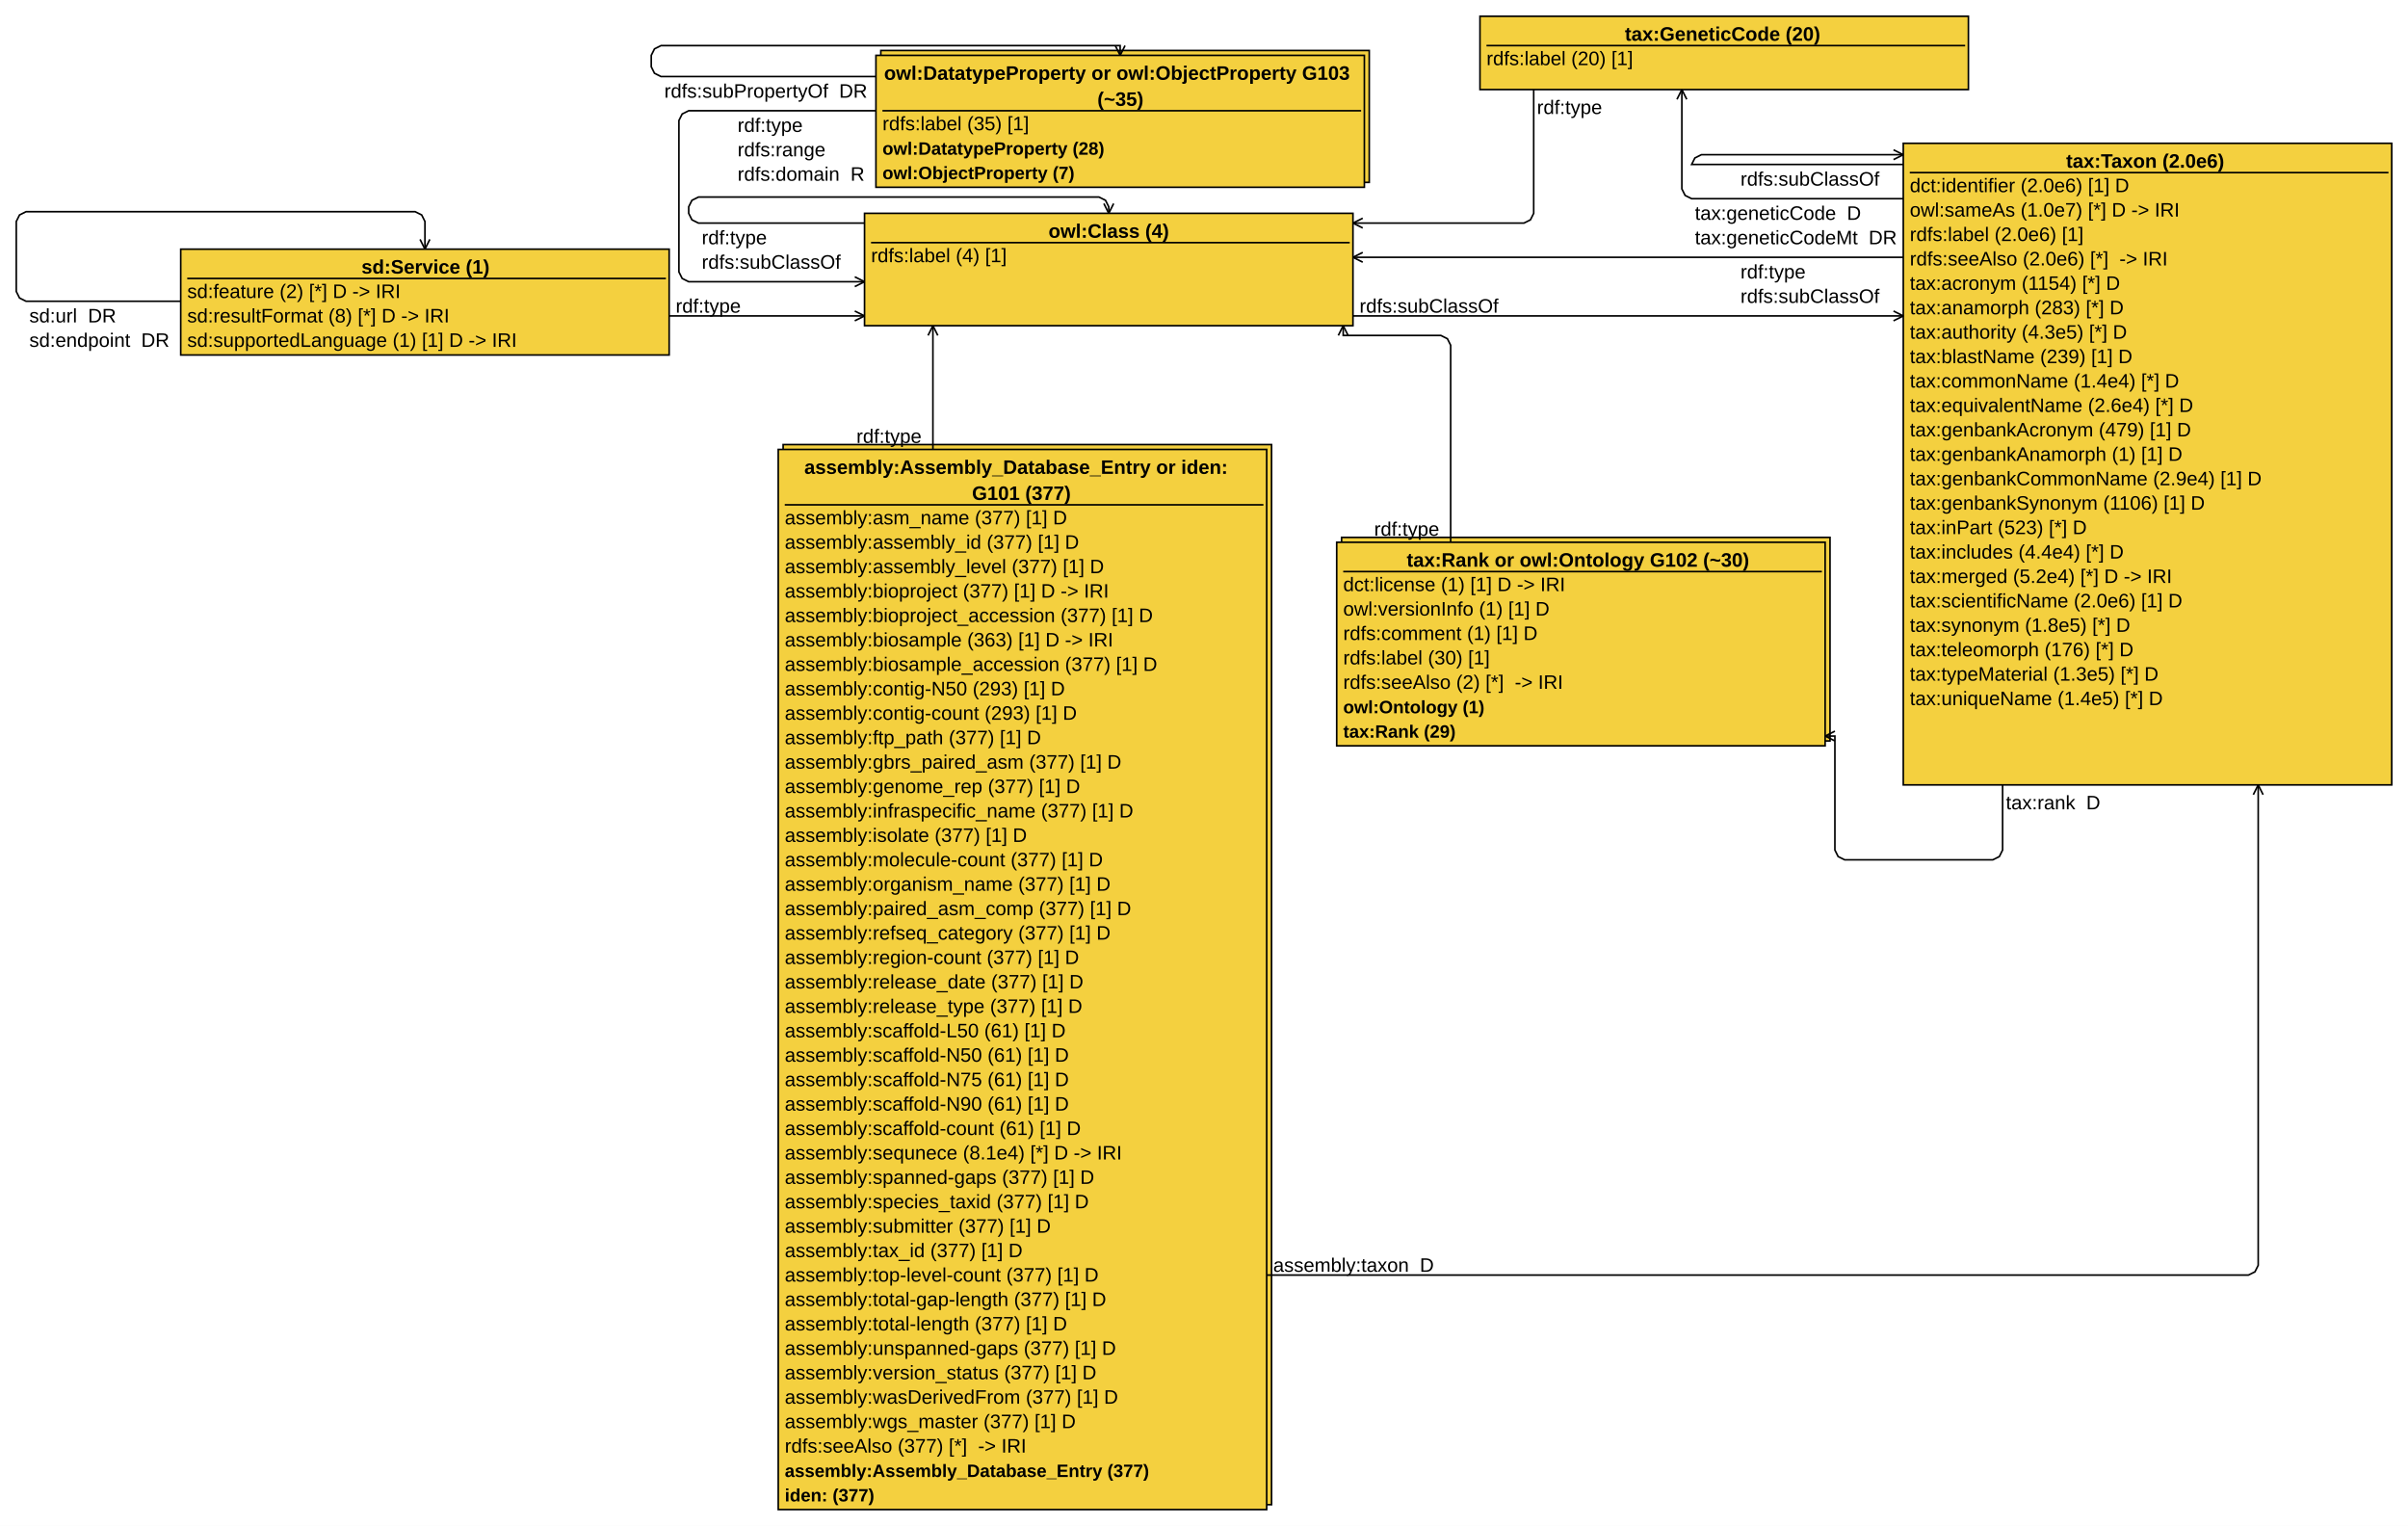
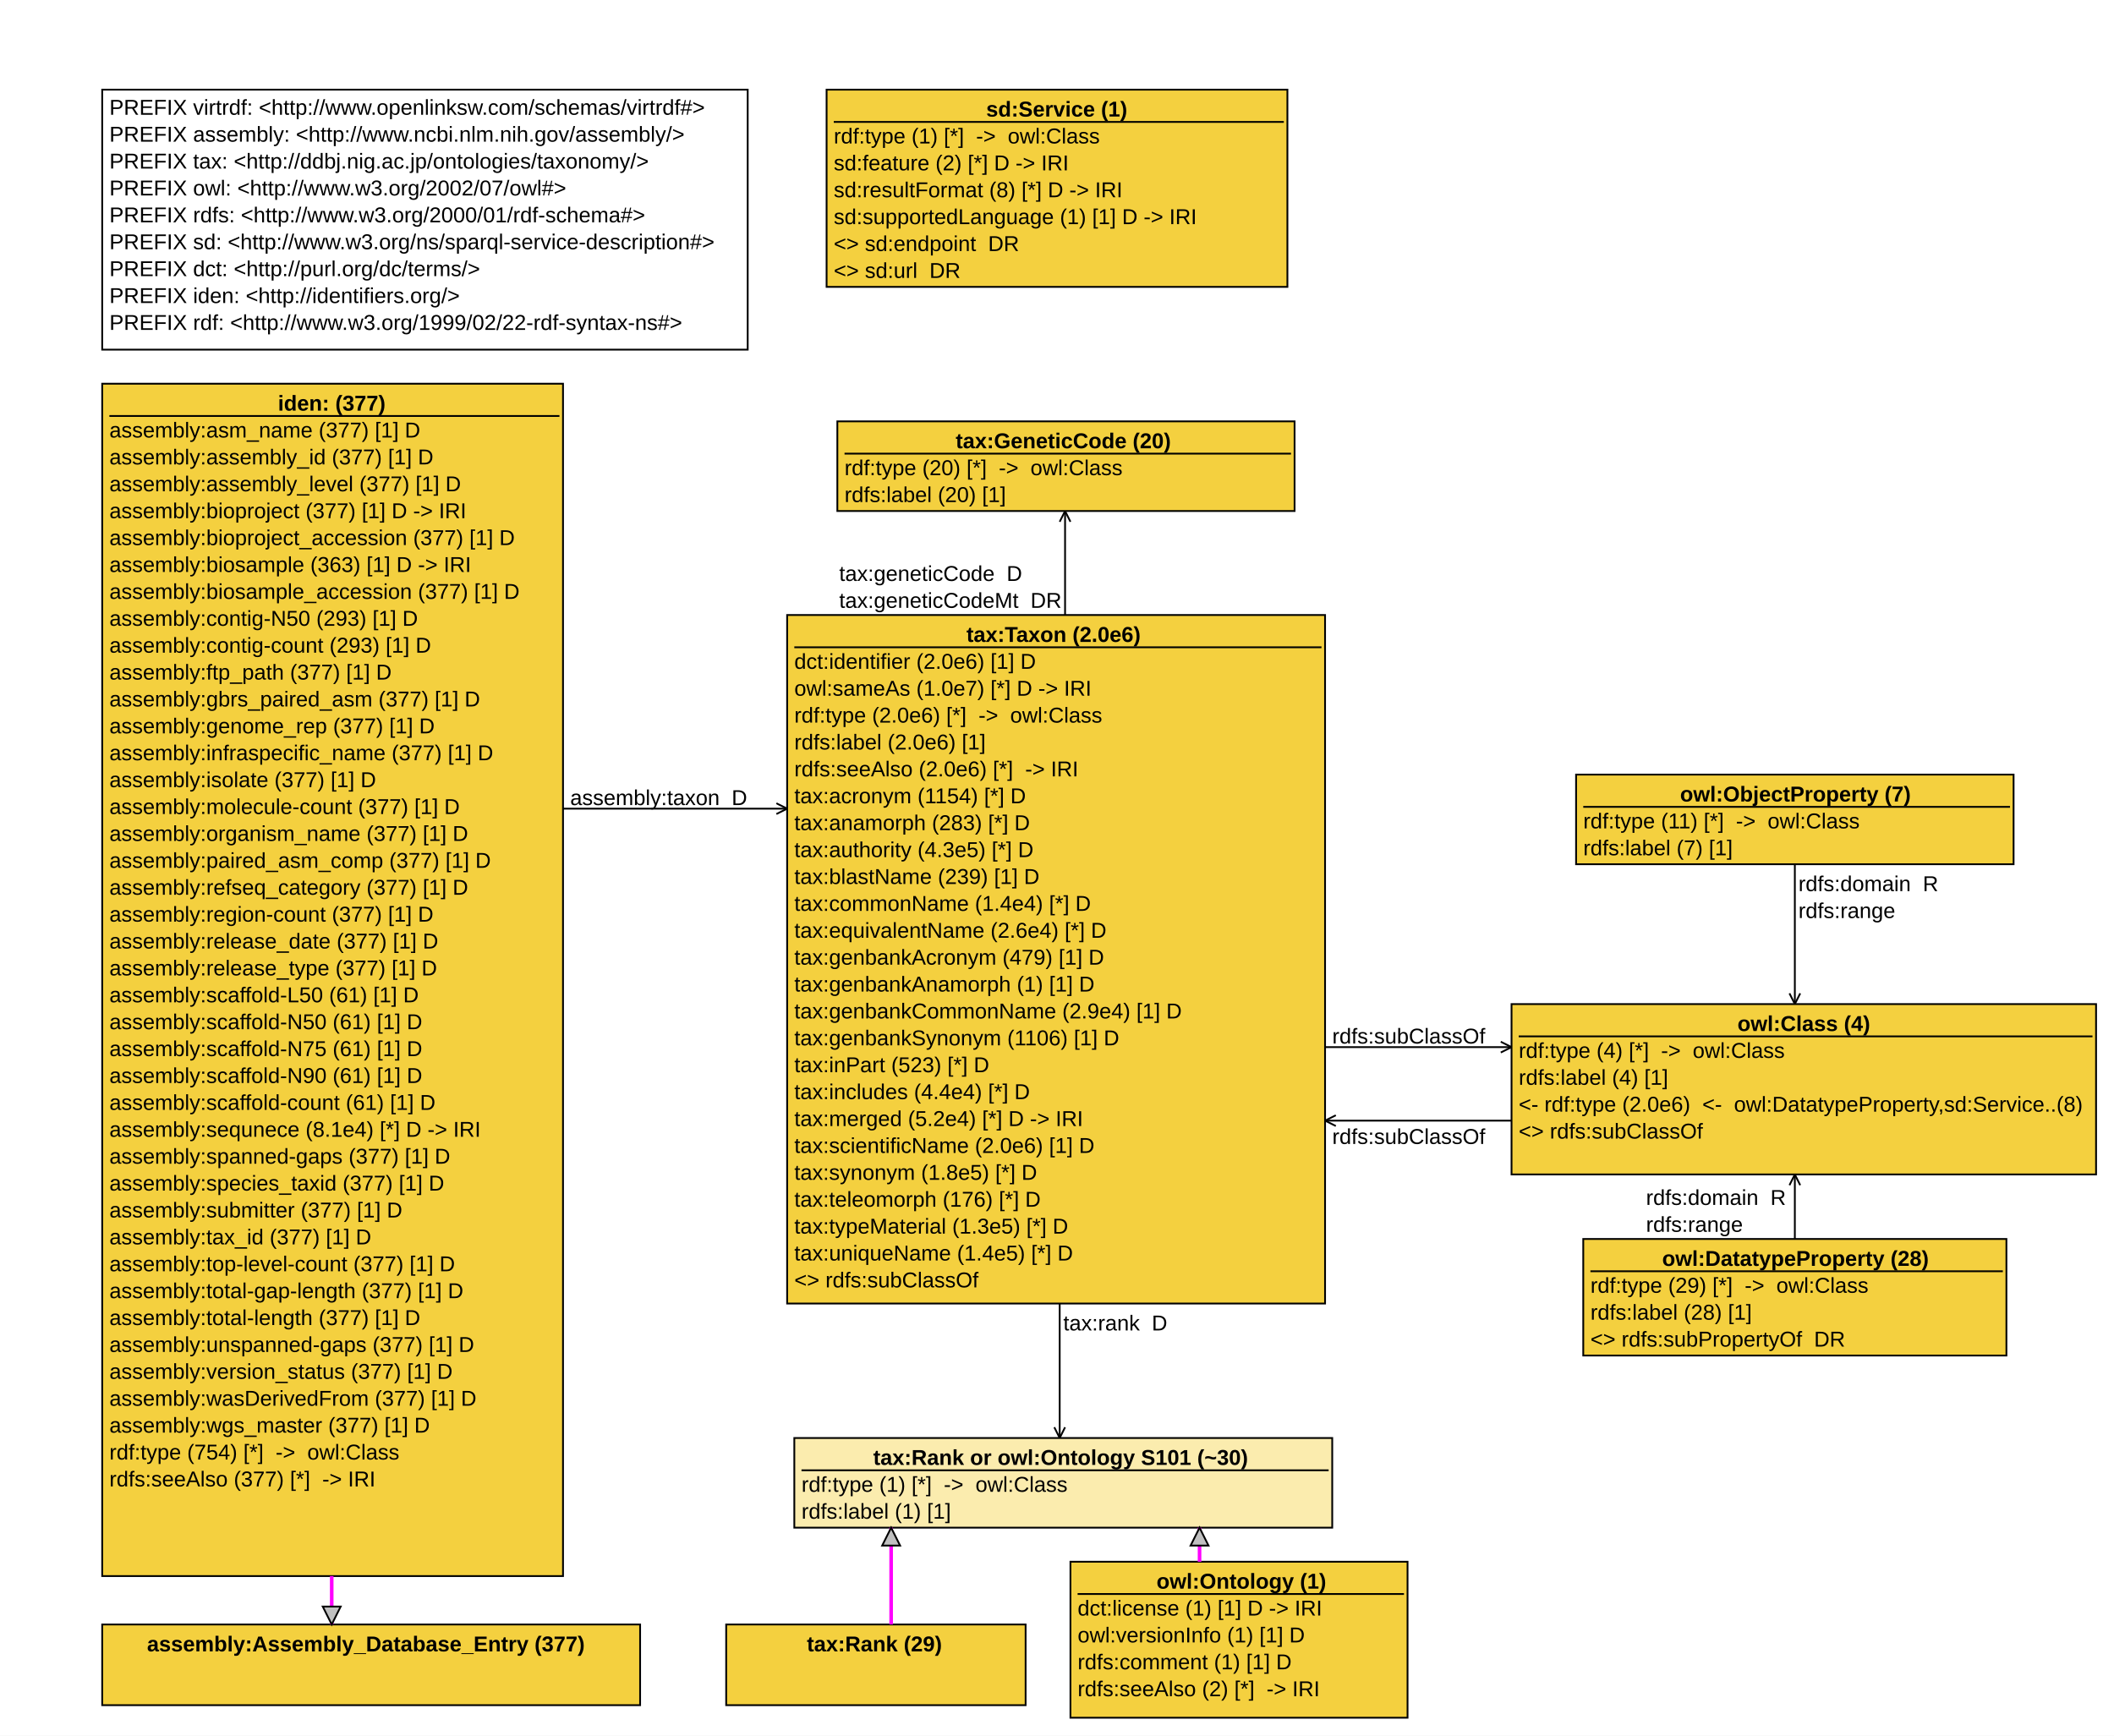
- <svg xmlns="http://www.w3.org/2000/svg" version="1.1" xml:space="preserve" width="1479" height="937" viewBox="0 0 1479 937">
+ <svg xmlns="http://www.w3.org/2000/svg" version="1.1" xml:space="preserve" width="1179" height="968" viewBox="0 0 1179 968">
 onmousemove="movetip(evt)" onmouseup="endmove()"&gt;
<rect x="0" y="0" width="100%" height="100%" style="fill:White;" />
  <defs>
    <linearGradient id="activ1" x1="0%" y1="0%" x2="100%" y2="0%">
      <stop offset="0%" style="stop-color:#FFFF00;stop-opacity:1" />
      <stop offset="100%" style="stop-color:#FFFFF0;stop-opacity:1" />
    </linearGradient>
  </defs>
-   <g id="2002679204">
-     <polygon points="541,31 841,31 841,112 541,112 " style="fill:#F4D03F; stroke-width:1;stroke:Black;" />
-     <polygon points="538,34 838,34 838,115 538,115 " style="fill:#F4D03F; stroke-width:1;stroke:Black;" />
-     <text style="font-family:Arial;font-size:12px;kerning:0;word-spacing:-1px;fill:Black;font-weight:bold;">
-       <tspan x="543" y="49">owl:DatatypeProperty or owl:ObjectProperty G103 </tspan>
-       <tspan x="674" y="65">(~35)</tspan>
-     </text>
-     <line x1="542" y1="68" x2="836" y2="68" style="stroke-width:1;stroke:Black;" />
-     <text style="font-family:Arial;font-size:12px;kerning:0;word-spacing:-1px;fill:Black;">
-       <tspan x="542" y="80">rdfs:label (35) [1] </tspan>
-     </text>
-     <text style="font-family:Arial;font-size:11px;kerning:0;word-spacing:-1px;fill:Black;font-weight:bold;">
-       <tspan x="542" y="95">owl:DatatypeProperty (28)</tspan>
-       <tspan x="542" y="110">owl:ObjectProperty (7)</tspan>
-     </text>
-   </g>
-   <g id="2002679215">
-     <polygon points="531,131 831,131 831,200 531,200 " style="fill:#F4D03F; stroke-width:1;stroke:Black;" />
-     <text style="font-family:Arial;font-size:12px;kerning:0;word-spacing:-1px;fill:Black;font-weight:bold;">
-       <tspan x="644" y="146">owl:Class (4)</tspan>
-     </text>
-     <line x1="535" y1="149" x2="829" y2="149" style="stroke-width:1;stroke:Black;" />
-     <text style="font-family:Arial;font-size:12px;kerning:0;word-spacing:-1px;fill:Black;">
-       <tspan x="535" y="161">rdfs:label (4) [1] </tspan>
-     </text>
-   </g>
-   <g id="2002679226">
-     <polygon points="909,10 1209,10 1209,55 909,55 " style="fill:#F4D03F; stroke-width:1;stroke:Black;" />
-     <text style="font-family:Arial;font-size:12px;kerning:0;word-spacing:-1px;fill:Black;font-weight:bold;">
-       <tspan x="998" y="25">tax:GeneticCode (20)</tspan>
-     </text>
-     <line x1="913" y1="28" x2="1207" y2="28" style="stroke-width:1;stroke:Black;" />
-     <text style="font-family:Arial;font-size:12px;kerning:0;word-spacing:-1px;fill:Black;">
-       <tspan x="913" y="40">rdfs:label (20) [1] </tspan>
-     </text>
-   </g>
-   <g id="2002679248">
-     <polygon points="111,153 411,153 411,218 111,218 " style="fill:#F4D03F; stroke-width:1;stroke:Black;" />
-     <text style="font-family:Arial;font-size:12px;kerning:0;word-spacing:-1px;fill:Black;font-weight:bold;">
-       <tspan x="222" y="168">sd:Service (1)</tspan>
-     </text>
-     <line x1="115" y1="171" x2="409" y2="171" style="stroke-width:1;stroke:Black;" />
-     <text style="font-family:Arial;font-size:12px;kerning:0;word-spacing:-1px;fill:Black;">
-       <tspan x="115" y="183">sd:feature (2) [*] D -&gt; IRI</tspan>
-       <tspan x="115" y="198">sd:resultFormat (8) [*] D -&gt; IRI</tspan>
-       <tspan x="115" y="213">sd:supportedLanguage (1) [1] D -&gt; IRI</tspan>
-     </text>
-   </g>
-   <g id="2002679237">
-     <polygon points="481,273 781,273 781,924 481,924 " style="fill:#F4D03F; stroke-width:1;stroke:Black;" />
-     <polygon points="478,276 778,276 778,927 478,927 " style="fill:#F4D03F; stroke-width:1;stroke:Black;" />
-     <text style="font-family:Arial;font-size:12px;kerning:0;word-spacing:-1px;fill:Black;font-weight:bold;">
-       <tspan x="494" y="291">assembly:Assembly_Database_Entry or iden: </tspan>
-       <tspan x="597" y="307">G101 (377)</tspan>
-     </text>
-     <line x1="482" y1="310" x2="776" y2="310" style="stroke-width:1;stroke:Black;" />
-     <text style="font-family:Arial;font-size:12px;kerning:0;word-spacing:-1px;fill:Black;">
-       <tspan x="482" y="322">assembly:asm_name (377) [1] D</tspan>
-       <tspan x="482" y="337">assembly:assembly_id (377) [1] D</tspan>
-       <tspan x="482" y="352">assembly:assembly_level (377) [1] D</tspan>
-       <tspan x="482" y="367">assembly:bioproject (377) [1] D -&gt; IRI</tspan>
-       <tspan x="482" y="382">assembly:bioproject_accession (377) [1] D</tspan>
-       <tspan x="482" y="397">assembly:biosample (363) [1] D -&gt; IRI</tspan>
-       <tspan x="482" y="412">assembly:biosample_accession (377) [1] D</tspan>
-       <tspan x="482" y="427">assembly:contig-N50 (293) [1] D</tspan>
-       <tspan x="482" y="442">assembly:contig-count (293) [1] D</tspan>
-       <tspan x="482" y="457">assembly:ftp_path (377) [1] D</tspan>
-       <tspan x="482" y="472">assembly:gbrs_paired_asm (377) [1] D</tspan>
-       <tspan x="482" y="487">assembly:genome_rep (377) [1] D</tspan>
-       <tspan x="482" y="502">assembly:infraspecific_name (377) [1] D</tspan>
-       <tspan x="482" y="517">assembly:isolate (377) [1] D</tspan>
-       <tspan x="482" y="532">assembly:molecule-count (377) [1] D</tspan>
-       <tspan x="482" y="547">assembly:organism_name (377) [1] D</tspan>
-       <tspan x="482" y="562">assembly:paired_asm_comp (377) [1] D</tspan>
-       <tspan x="482" y="577">assembly:refseq_category (377) [1] D</tspan>
-       <tspan x="482" y="592">assembly:region-count (377) [1] D</tspan>
-       <tspan x="482" y="607">assembly:release_date (377) [1] D</tspan>
-       <tspan x="482" y="622">assembly:release_type (377) [1] D</tspan>
-       <tspan x="482" y="637">assembly:scaffold-L50 (61) [1] D</tspan>
-       <tspan x="482" y="652">assembly:scaffold-N50 (61) [1] D</tspan>
-       <tspan x="482" y="667">assembly:scaffold-N75 (61) [1] D</tspan>
-       <tspan x="482" y="682">assembly:scaffold-N90 (61) [1] D</tspan>
-       <tspan x="482" y="697">assembly:scaffold-count (61) [1] D</tspan>
-       <tspan x="482" y="712">assembly:sequnece (8.1e4) [*] D -&gt; IRI</tspan>
-       <tspan x="482" y="727">assembly:spanned-gaps (377) [1] D</tspan>
-       <tspan x="482" y="742">assembly:species_taxid (377) [1] D</tspan>
-       <tspan x="482" y="757">assembly:submitter (377) [1] D</tspan>
-       <tspan x="482" y="772">assembly:tax_id (377) [1] D</tspan>
-       <tspan x="482" y="787">assembly:top-level-count (377) [1] D</tspan>
-       <tspan x="482" y="802">assembly:total-gap-length (377) [1] D</tspan>
-       <tspan x="482" y="817">assembly:total-length (377) [1] D</tspan>
-       <tspan x="482" y="832">assembly:unspanned-gaps (377) [1] D</tspan>
-       <tspan x="482" y="847">assembly:version_status (377) [1] D</tspan>
-       <tspan x="482" y="862">assembly:wasDerivedFrom (377) [1] D</tspan>
-       <tspan x="482" y="877">assembly:wgs_master (377) [1] D</tspan>
-       <tspan x="482" y="892">rdfs:seeAlso (377) [*]  -&gt; IRI</tspan>
-     </text>
-     <text style="font-family:Arial;font-size:11px;kerning:0;word-spacing:-1px;fill:Black;font-weight:bold;">
-       <tspan x="482" y="907">assembly:Assembly_Database_Entry (377)</tspan>
-       <tspan x="482" y="922">iden: (377)</tspan>
-     </text>
-   </g>
-   <g id="2002679259">
-     <polygon points="1169,88 1469,88 1469,482 1169,482 " style="fill:#F4D03F; stroke-width:1;stroke:Black;" />
-     <text style="font-family:Arial;font-size:12px;kerning:0;word-spacing:-1px;fill:Black;font-weight:bold;">
-       <tspan x="1269" y="103">tax:Taxon (2.0e6)</tspan>
-     </text>
-     <line x1="1173" y1="106" x2="1467" y2="106" style="stroke-width:1;stroke:Black;" />
-     <text style="font-family:Arial;font-size:12px;kerning:0;word-spacing:-1px;fill:Black;">
-       <tspan x="1173" y="118">dct:identifier (2.0e6) [1] D</tspan>
-       <tspan x="1173" y="133">owl:sameAs (1.0e7) [*] D -&gt; IRI</tspan>
-       <tspan x="1173" y="148">rdfs:label (2.0e6) [1] </tspan>
-       <tspan x="1173" y="163">rdfs:seeAlso (2.0e6) [*]  -&gt; IRI</tspan>
-       <tspan x="1173" y="178">tax:acronym (1154) [*] D</tspan>
-       <tspan x="1173" y="193">tax:anamorph (283) [*] D</tspan>
-       <tspan x="1173" y="208">tax:authority (4.3e5) [*] D</tspan>
-       <tspan x="1173" y="223">tax:blastName (239) [1] D</tspan>
-       <tspan x="1173" y="238">tax:commonName (1.4e4) [*] D</tspan>
-       <tspan x="1173" y="253">tax:equivalentName (2.6e4) [*] D</tspan>
-       <tspan x="1173" y="268">tax:genbankAcronym (479) [1] D</tspan>
-       <tspan x="1173" y="283">tax:genbankAnamorph (1) [1] D</tspan>
-       <tspan x="1173" y="298">tax:genbankCommonName (2.9e4) [1] D</tspan>
-       <tspan x="1173" y="313">tax:genbankSynonym (1106) [1] D</tspan>
-       <tspan x="1173" y="328">tax:inPart (523) [*] D</tspan>
-       <tspan x="1173" y="343">tax:includes (4.4e4) [*] D</tspan>
-       <tspan x="1173" y="358">tax:merged (5.2e4) [*] D -&gt; IRI</tspan>
-       <tspan x="1173" y="373">tax:scientificName (2.0e6) [1] D</tspan>
-       <tspan x="1173" y="388">tax:synonym (1.8e5) [*] D</tspan>
-       <tspan x="1173" y="403">tax:teleomorph (176) [*] D</tspan>
-       <tspan x="1173" y="418">tax:typeMaterial (1.3e5) [*] D</tspan>
-       <tspan x="1173" y="433">tax:uniqueName (1.4e5) [*] D</tspan>
-     </text>
-   </g>
-   <g id="2002679270">
-     <polygon points="824,330 1124,330 1124,455 824,455 " style="fill:#F4D03F; stroke-width:1;stroke:Black;" />
-     <polygon points="821,333 1121,333 1121,458 821,458 " style="fill:#F4D03F; stroke-width:1;stroke:Black;" />
-     <text style="font-family:Arial;font-size:12px;kerning:0;word-spacing:-1px;fill:Black;font-weight:bold;">
-       <tspan x="864" y="348">tax:Rank or owl:Ontology G102 (~30)</tspan>
-     </text>
-     <line x1="825" y1="351" x2="1119" y2="351" style="stroke-width:1;stroke:Black;" />
-     <text style="font-family:Arial;font-size:12px;kerning:0;word-spacing:-1px;fill:Black;">
-       <tspan x="825" y="363">dct:license (1) [1] D -&gt; IRI</tspan>
-       <tspan x="825" y="378">owl:versionInfo (1) [1] D</tspan>
-       <tspan x="825" y="393">rdfs:comment (1) [1] D</tspan>
-       <tspan x="825" y="408">rdfs:label (30) [1] </tspan>
-       <tspan x="825" y="423">rdfs:seeAlso (2) [*]  -&gt; IRI</tspan>
-     </text>
-     <text style="font-family:Arial;font-size:11px;kerning:0;word-spacing:-1px;fill:Black;font-weight:bold;">
-       <tspan x="825" y="438">owl:Ontology (1)</tspan>
-       <tspan x="825" y="453">tax:Rank (29)</tspan>
-     </text>
-   </g>
-   <g id="2002679139">
-     <path d="M538,68 L423,68 419,70 417,74 417,167 419,171 423,173 531,173 " style="fill:none;stroke-width:1;stroke:Black;" />
-     <line x1="525" y1="170" x2="531" y2="173" style="stroke-width:1;stroke:Black;" />
-     <line x1="525" y1="176" x2="531" y2="173" style="stroke-width:1;stroke:Black;" />
-     <text style="font-family:Arial;font-size:12px;kerning:0;word-spacing:-1px;fill:Black;">
-       <tspan x="453" y="81">rdf:type  </tspan>
-       <tspan x="453" y="96">rdfs:range  </tspan>
-       <tspan x="453" y="111">rdfs:domain  R</tspan>
-     </text>
-   </g>
-   <g id="2002679149">
-     <path d="M1169,158 L831,158 " style="fill:none;stroke-width:1;stroke:Black;" />
-     <line x1="837" y1="155" x2="831" y2="158" style="stroke-width:1;stroke:Black;" />
-     <line x1="837" y1="161" x2="831" y2="158" style="stroke-width:1;stroke:Black;" />
-     <text style="font-family:Arial;font-size:12px;kerning:0;word-spacing:-1px;fill:Black;">
-       <tspan x="1069" y="171">rdf:type  </tspan>
-       <tspan x="1069" y="186">rdfs:subClassOf  </tspan>
-     </text>
-   </g>
-   <g id="2002679159">
-     <path d="M111,185 L16,185 12,183 10,179 10,136 12,132 16,130 255,130 259,132 261,136 261,153 " style="fill:none;stroke-width:1;stroke:Black;" />
-     <line x1="258" y1="147" x2="261" y2="153" style="stroke-width:1;stroke:Black;" />
-     <line x1="264" y1="147" x2="261" y2="153" style="stroke-width:1;stroke:Black;" />
-     <text style="font-family:Arial;font-size:12px;kerning:0;word-spacing:-1px;fill:Black;">
-       <tspan x="18" y="198">sd:url  DR</tspan>
-       <tspan x="18" y="213">sd:endpoint  DR</tspan>
-     </text>
-   </g>
-   <g id="2002679164">
-     <path d="M1169,122 L1039,122 1035,120 1033,116 1033,55 " style="fill:none;stroke-width:1;stroke:Black;" />
-     <line x1="1030" y1="61" x2="1033" y2="55" style="stroke-width:1;stroke:Black;" />
-     <line x1="1036" y1="61" x2="1033" y2="55" style="stroke-width:1;stroke:Black;" />
-     <text style="font-family:Arial;font-size:12px;kerning:0;word-spacing:-1px;fill:Black;">
-       <tspan x="1041" y="135">tax:geneticCode  D</tspan>
-       <tspan x="1041" y="150">tax:geneticCodeMt  DR</tspan>
-     </text>
-   </g>
-   <g id="2002679174">
-     <path d="M1169,101 L1039,101 1039,101 1041,97 1045,95 1169,95 " style="fill:none;stroke-width:1;stroke:Black;" />
-     <line x1="1163" y1="92" x2="1169" y2="95" style="stroke-width:1;stroke:Black;" />
-     <line x1="1163" y1="98" x2="1169" y2="95" style="stroke-width:1;stroke:Black;" />
-     <text style="font-family:Arial;font-size:12px;kerning:0;word-spacing:-1px;fill:Black;">
-       <tspan x="1069" y="114">rdfs:subClassOf  </tspan>
-     </text>
-   </g>
-   <g id="2002679179">
-     <path d="M411,194 L531,194 " style="fill:none;stroke-width:1;stroke:Black;" />
-     <line x1="525" y1="191" x2="531" y2="194" style="stroke-width:1;stroke:Black;" />
-     <line x1="525" y1="197" x2="531" y2="194" style="stroke-width:1;stroke:Black;" />
-     <text style="font-family:Arial;font-size:12px;kerning:0;word-spacing:-1px;fill:Black;">
-       <tspan x="415" y="192">rdf:type  </tspan>
-     </text>
-   </g>
-   <g id="2002679184">
-     <path d="M538,47 L406,47 402,45 400,41 400,34 402,30 406,28 688,28 688,34 " style="fill:none;stroke-width:1;stroke:Black;" />
-     <line x1="685" y1="28" x2="688" y2="34" style="stroke-width:1;stroke:Black;" />
-     <line x1="691" y1="28" x2="688" y2="34" style="stroke-width:1;stroke:Black;" />
-     <text style="font-family:Arial;font-size:12px;kerning:0;word-spacing:-1px;fill:Black;">
-       <tspan x="408" y="60">rdfs:subPropertyOf  DR</tspan>
-     </text>
-   </g>
-   <g id="2002679189">
-     <path d="M531,137 L429,137 425,135 423,131 423,127 425,123 429,121 675,121 679,123 681,127 681,131 " style="fill:none;stroke-width:1;stroke:Black;" />
-     <line x1="678" y1="125" x2="681" y2="131" style="stroke-width:1;stroke:Black;" />
-     <line x1="684" y1="125" x2="681" y2="131" style="stroke-width:1;stroke:Black;" />
-     <text style="font-family:Arial;font-size:12px;kerning:0;word-spacing:-1px;fill:Black;">
-       <tspan x="431" y="150">rdf:type  </tspan>
-       <tspan x="431" y="165">rdfs:subClassOf  </tspan>
-     </text>
-   </g>
-   <g id="2002679199">
-     <path d="M831,194 L1169,194 " style="fill:none;stroke-width:1;stroke:Black;" />
-     <line x1="1163" y1="191" x2="1169" y2="194" style="stroke-width:1;stroke:Black;" />
-     <line x1="1163" y1="197" x2="1169" y2="194" style="stroke-width:1;stroke:Black;" />
-     <text style="font-family:Arial;font-size:12px;kerning:0;word-spacing:-1px;fill:Black;">
-       <tspan x="835" y="192">rdfs:subClassOf  </tspan>
-     </text>
-   </g>
-   <g id="2002679134">
-     <path d="M1230,482 L1230,522 1228,526 1224,528 1133,528 1129,526 1127,522 1127,452 1121,452 " style="fill:none;stroke-width:1;stroke:Black;" />
-     <line x1="1127" y1="449" x2="1121" y2="452" style="stroke-width:1;stroke:Black;" />
-     <line x1="1127" y1="455" x2="1121" y2="452" style="stroke-width:1;stroke:Black;" />
-     <text style="font-family:Arial;font-size:12px;kerning:0;word-spacing:-1px;fill:Black;">
-       <tspan x="1232" y="497">tax:rank  D</tspan>
-     </text>
-   </g>
-   <g id="2002679144">
-     <path d="M942,55 L942,131 940,135 936,137 831,137 " style="fill:none;stroke-width:1;stroke:Black;" />
-     <line x1="837" y1="134" x2="831" y2="137" style="stroke-width:1;stroke:Black;" />
-     <line x1="837" y1="140" x2="831" y2="137" style="stroke-width:1;stroke:Black;" />
-     <text style="font-family:Arial;font-size:12px;kerning:0;word-spacing:-1px;fill:Black;">
-       <tspan x="944" y="70">rdf:type  </tspan>
-     </text>
-   </g>
-   <g id="2002679169">
-     <path d="M891,333 L891,212 889,208 885,206 825,206 825,200 " style="fill:none;stroke-width:1;stroke:Black;" />
-     <line x1="822" y1="206" x2="825" y2="200" style="stroke-width:1;stroke:Black;" />
-     <line x1="828" y1="206" x2="825" y2="200" style="stroke-width:1;stroke:Black;" />
-     <text style="font-family:Arial;font-size:12px;kerning:0;word-spacing:-1px;fill:Black;">
-       <tspan x="844" y="329">rdf:type  </tspan>
-     </text>
-   </g>
-   <g id="2002679194">
-     <path d="M573,276 L573,200 " style="fill:none;stroke-width:1;stroke:Black;" />
-     <line x1="570" y1="206" x2="573" y2="200" style="stroke-width:1;stroke:Black;" />
-     <line x1="576" y1="206" x2="573" y2="200" style="stroke-width:1;stroke:Black;" />
-     <text style="font-family:Arial;font-size:12px;kerning:0;word-spacing:-1px;fill:Black;">
-       <tspan x="526" y="272">rdf:type  </tspan>
-     </text>
-   </g>
-   <g id="2002679154">
-     <path d="M778,783 L1381,783 1385,781 1387,777 1387,482 " style="fill:none;stroke-width:1;stroke:Black;" />
-     <line x1="1384" y1="488" x2="1387" y2="482" style="stroke-width:1;stroke:Black;" />
-     <line x1="1390" y1="488" x2="1387" y2="482" style="stroke-width:1;stroke:Black;" />
-     <text style="font-family:Arial;font-size:12px;kerning:0;word-spacing:-1px;fill:Black;">
-       <tspan x="782" y="781">assembly:taxon  D</tspan>
+   <g id="2002715670">
+     <polygon points="57,214 314,214 314,879 57,879 " style="fill:#F4D03F; stroke-width:1;stroke:Black;" />
+     <text style="font-family:Arial;font-size:12px;kerning:0;word-spacing:-1px;fill:Black;font-weight:bold;">
+       <tspan x="155" y="229">iden: (377)</tspan>
+     </text>
+     <line x1="61" y1="232" x2="312" y2="232" style="stroke-width:1;stroke:Black;" />
+     <text style="font-family:Arial;font-size:12px;kerning:0;word-spacing:-1px;fill:Black;">
+       <tspan x="61" y="244">assembly:asm_name (377) [1] D</tspan>
+       <tspan x="61" y="259">assembly:assembly_id (377) [1] D</tspan>
+       <tspan x="61" y="274">assembly:assembly_level (377) [1] D</tspan>
+       <tspan x="61" y="289">assembly:bioproject (377) [1] D -&gt; IRI</tspan>
+       <tspan x="61" y="304">assembly:bioproject_accession (377) [1] D</tspan>
+       <tspan x="61" y="319">assembly:biosample (363) [1] D -&gt; IRI</tspan>
+       <tspan x="61" y="334">assembly:biosample_accession (377) [1] D</tspan>
+       <tspan x="61" y="349">assembly:contig-N50 (293) [1] D</tspan>
+       <tspan x="61" y="364">assembly:contig-count (293) [1] D</tspan>
+       <tspan x="61" y="379">assembly:ftp_path (377) [1] D</tspan>
+       <tspan x="61" y="394">assembly:gbrs_paired_asm (377) [1] D</tspan>
+       <tspan x="61" y="409">assembly:genome_rep (377) [1] D</tspan>
+       <tspan x="61" y="424">assembly:infraspecific_name (377) [1] D</tspan>
+       <tspan x="61" y="439">assembly:isolate (377) [1] D</tspan>
+       <tspan x="61" y="454">assembly:molecule-count (377) [1] D</tspan>
+       <tspan x="61" y="469">assembly:organism_name (377) [1] D</tspan>
+       <tspan x="61" y="484">assembly:paired_asm_comp (377) [1] D</tspan>
+       <tspan x="61" y="499">assembly:refseq_category (377) [1] D</tspan>
+       <tspan x="61" y="514">assembly:region-count (377) [1] D</tspan>
+       <tspan x="61" y="529">assembly:release_date (377) [1] D</tspan>
+       <tspan x="61" y="544">assembly:release_type (377) [1] D</tspan>
+       <tspan x="61" y="559">assembly:scaffold-L50 (61) [1] D</tspan>
+       <tspan x="61" y="574">assembly:scaffold-N50 (61) [1] D</tspan>
+       <tspan x="61" y="589">assembly:scaffold-N75 (61) [1] D</tspan>
+       <tspan x="61" y="604">assembly:scaffold-N90 (61) [1] D</tspan>
+       <tspan x="61" y="619">assembly:scaffold-count (61) [1] D</tspan>
+       <tspan x="61" y="634">assembly:sequnece (8.1e4) [*] D -&gt; IRI</tspan>
+       <tspan x="61" y="649">assembly:spanned-gaps (377) [1] D</tspan>
+       <tspan x="61" y="664">assembly:species_taxid (377) [1] D</tspan>
+       <tspan x="61" y="679">assembly:submitter (377) [1] D</tspan>
+       <tspan x="61" y="694">assembly:tax_id (377) [1] D</tspan>
+       <tspan x="61" y="709">assembly:top-level-count (377) [1] D</tspan>
+       <tspan x="61" y="724">assembly:total-gap-length (377) [1] D</tspan>
+       <tspan x="61" y="739">assembly:total-length (377) [1] D</tspan>
+       <tspan x="61" y="754">assembly:unspanned-gaps (377) [1] D</tspan>
+       <tspan x="61" y="769">assembly:version_status (377) [1] D</tspan>
+       <tspan x="61" y="784">assembly:wasDerivedFrom (377) [1] D</tspan>
+       <tspan x="61" y="799">assembly:wgs_master (377) [1] D</tspan>
+       <tspan x="61" y="814">rdf:type (754) [*]  -&gt;  owl:Class</tspan>
+       <tspan x="61" y="829">rdfs:seeAlso (377) [*]  -&gt; IRI</tspan>
+     </text>
+   </g>
+   <g id="2002715681">
+     <polygon points="843,560 1169,560 1169,655 843,655 " style="fill:#F4D03F; stroke-width:1;stroke:Black;" />
+     <text style="font-family:Arial;font-size:12px;kerning:0;word-spacing:-1px;fill:Black;font-weight:bold;">
+       <tspan x="969" y="575">owl:Class (4)</tspan>
+     </text>
+     <line x1="847" y1="578" x2="1167" y2="578" style="stroke-width:1;stroke:Black;" />
+     <text style="font-family:Arial;font-size:12px;kerning:0;word-spacing:-1px;fill:Black;">
+       <tspan x="847" y="590">rdf:type (4) [*]  -&gt;  owl:Class</tspan>
+       <tspan x="847" y="605">rdfs:label (4) [1] </tspan>
+       <tspan x="847" y="620">&lt;- rdf:type (2.0e6)  &lt;-  owl:DatatypeProperty,sd:Service..(8)</tspan>
+       <tspan x="847" y="635">&lt;&gt; rdfs:subClassOf  </tspan>
+     </text>
+   </g>
+   <g id="2002715692">
+     <polygon points="883,691 1119,691 1119,756 883,756 " style="fill:#F4D03F; stroke-width:1;stroke:Black;" />
+     <text style="font-family:Arial;font-size:12px;kerning:0;word-spacing:-1px;fill:Black;font-weight:bold;">
+       <tspan x="927" y="706">owl:DatatypeProperty (28)</tspan>
+     </text>
+     <line x1="887" y1="709" x2="1117" y2="709" style="stroke-width:1;stroke:Black;" />
+     <text style="font-family:Arial;font-size:12px;kerning:0;word-spacing:-1px;fill:Black;">
+       <tspan x="887" y="721">rdf:type (29) [*]  -&gt;  owl:Class</tspan>
+       <tspan x="887" y="736">rdfs:label (28) [1] </tspan>
+       <tspan x="887" y="751">&lt;&gt; rdfs:subPropertyOf  DR</tspan>
+     </text>
+   </g>
+   <g id="2002715703">
+     <polygon points="461,50 718,50 718,160 461,160 " style="fill:#F4D03F; stroke-width:1;stroke:Black;" />
+     <text style="font-family:Arial;font-size:12px;kerning:0;word-spacing:-1px;fill:Black;font-weight:bold;">
+       <tspan x="550" y="65">sd:Service (1)</tspan>
+     </text>
+     <line x1="465" y1="68" x2="716" y2="68" style="stroke-width:1;stroke:Black;" />
+     <text style="font-family:Arial;font-size:12px;kerning:0;word-spacing:-1px;fill:Black;">
+       <tspan x="465" y="80">rdf:type (1) [*]  -&gt;  owl:Class</tspan>
+       <tspan x="465" y="95">sd:feature (2) [*] D -&gt; IRI</tspan>
+       <tspan x="465" y="110">sd:resultFormat (8) [*] D -&gt; IRI</tspan>
+       <tspan x="465" y="125">sd:supportedLanguage (1) [1] D -&gt; IRI</tspan>
+       <tspan x="465" y="140">&lt;&gt; sd:endpoint  DR</tspan>
+       <tspan x="465" y="155">&lt;&gt; sd:url  DR</tspan>
+     </text>
+   </g>
+   <g id="2002715714">
+     <polygon points="443,802 743,802 743,852 443,852 " style="fill:#FBECAE; stroke-width:1;stroke:Black;" />
+     <text style="font-family:Arial;font-size:12px;kerning:0;word-spacing:-1px;fill:Black;font-weight:bold;">
+       <tspan x="487" y="817">tax:Rank or owl:Ontology S101 (~30)</tspan>
+     </text>
+     <line x1="447" y1="820" x2="741" y2="820" style="stroke-width:1;stroke:Black;" />
+     <text style="font-family:Arial;font-size:12px;kerning:0;word-spacing:-1px;fill:Black;">
+       <tspan x="447" y="832">rdf:type (1) [*]  -&gt;  owl:Class</tspan>
+       <tspan x="447" y="847">rdfs:label (1) [1] </tspan>
+     </text>
+   </g>
+   <g id="2002715725">
+     <polygon points="879,432 1123,432 1123,482 879,482 " style="fill:#F4D03F; stroke-width:1;stroke:Black;" />
+     <text style="font-family:Arial;font-size:12px;kerning:0;word-spacing:-1px;fill:Black;font-weight:bold;">
+       <tspan x="937" y="447">owl:ObjectProperty (7)</tspan>
+     </text>
+     <line x1="883" y1="450" x2="1121" y2="450" style="stroke-width:1;stroke:Black;" />
+     <text style="font-family:Arial;font-size:12px;kerning:0;word-spacing:-1px;fill:Black;">
+       <tspan x="883" y="462">rdf:type (11) [*]  -&gt;  owl:Class</tspan>
+       <tspan x="883" y="477">rdfs:label (7) [1] </tspan>
+     </text>
+   </g>
+   <g id="2002715736">
+     <polygon points="57,906 357,906 357,951 57,951 " style="fill:#F4D03F; stroke-width:1;stroke:Black;" />
+     <text style="font-family:Arial;font-size:12px;kerning:0;word-spacing:-1px;fill:Black;font-weight:bold;">
+       <tspan x="82" y="921">assembly:Assembly_Database_Entry (377)</tspan>
+     </text>
+   </g>
+   <g id="2002715747">
+     <polygon points="467,235 722,235 722,285 467,285 " style="fill:#F4D03F; stroke-width:1;stroke:Black;" />
+     <text style="font-family:Arial;font-size:12px;kerning:0;word-spacing:-1px;fill:Black;font-weight:bold;">
+       <tspan x="533" y="250">tax:GeneticCode (20)</tspan>
+     </text>
+     <line x1="471" y1="253" x2="720" y2="253" style="stroke-width:1;stroke:Black;" />
+     <text style="font-family:Arial;font-size:12px;kerning:0;word-spacing:-1px;fill:Black;">
+       <tspan x="471" y="265">rdf:type (20) [*]  -&gt;  owl:Class</tspan>
+       <tspan x="471" y="280">rdfs:label (20) [1] </tspan>
+     </text>
+   </g>
+   <g id="2002715758">
+     <polygon points="405,906 572,906 572,951 405,951 " style="fill:#F4D03F; stroke-width:1;stroke:Black;" />
+     <text style="font-family:Arial;font-size:12px;kerning:0;word-spacing:-1px;fill:Black;font-weight:bold;">
+       <tspan x="450" y="921">tax:Rank (29)</tspan>
+     </text>
+   </g>
+   <g id="2002715769">
+     <polygon points="57,50 417,50 417,195 57,195 " style="fill:White; stroke-width:1;stroke:Black;" />
+     <text style="font-family:Arial;font-size:12px;kerning:0;word-spacing:-1px;fill:Black;">
+       <tspan x="61" y="64">PREFIX virtrdf: &lt;http://www.openlinksw.com/schemas/virtrdf#&gt;</tspan>
+       <tspan x="61" y="79">PREFIX assembly: &lt;http://www.ncbi.nlm.nih.gov/assembly/&gt;</tspan>
+       <tspan x="61" y="94">PREFIX tax: &lt;http://ddbj.nig.ac.jp/ontologies/taxonomy/&gt;</tspan>
+       <tspan x="61" y="109">PREFIX owl: &lt;http://www.w3.org/2002/07/owl#&gt;</tspan>
+       <tspan x="61" y="124">PREFIX rdfs: &lt;http://www.w3.org/2000/01/rdf-schema#&gt;</tspan>
+       <tspan x="61" y="139">PREFIX sd: &lt;http://www.w3.org/ns/sparql-service-description#&gt;</tspan>
+       <tspan x="61" y="154">PREFIX dct: &lt;http://purl.org/dc/terms/&gt;</tspan>
+       <tspan x="61" y="169">PREFIX iden: &lt;http://identifiers.org/&gt;</tspan>
+       <tspan x="61" y="184">PREFIX rdf: &lt;http://www.w3.org/1999/02/22-rdf-syntax-ns#&gt;</tspan>
+     </text>
+   </g>
+   <g id="2002715780">
+     <polygon points="597,871 785,871 785,958 597,958 " style="fill:#F4D03F; stroke-width:1;stroke:Black;" />
+     <text style="font-family:Arial;font-size:12px;kerning:0;word-spacing:-1px;fill:Black;font-weight:bold;">
+       <tspan x="645" y="886">owl:Ontology (1)</tspan>
+     </text>
+     <line x1="601" y1="889" x2="783" y2="889" style="stroke-width:1;stroke:Black;" />
+     <text style="font-family:Arial;font-size:12px;kerning:0;word-spacing:-1px;fill:Black;">
+       <tspan x="601" y="901">dct:license (1) [1] D -&gt; IRI</tspan>
+       <tspan x="601" y="916">owl:versionInfo (1) [1] D</tspan>
+       <tspan x="601" y="931">rdfs:comment (1) [1] D</tspan>
+       <tspan x="601" y="946">rdfs:seeAlso (2) [*]  -&gt; IRI</tspan>
+     </text>
+   </g>
+   <g id="2002715791">
+     <polygon points="439,343 739,343 739,727 439,727 " style="fill:#F4D03F; stroke-width:1;stroke:Black;" />
+     <text style="font-family:Arial;font-size:12px;kerning:0;word-spacing:-1px;fill:Black;font-weight:bold;">
+       <tspan x="539" y="358">tax:Taxon (2.0e6)</tspan>
+     </text>
+     <line x1="443" y1="361" x2="737" y2="361" style="stroke-width:1;stroke:Black;" />
+     <text style="font-family:Arial;font-size:12px;kerning:0;word-spacing:-1px;fill:Black;">
+       <tspan x="443" y="373">dct:identifier (2.0e6) [1] D</tspan>
+       <tspan x="443" y="388">owl:sameAs (1.0e7) [*] D -&gt; IRI</tspan>
+       <tspan x="443" y="403">rdf:type (2.0e6) [*]  -&gt;  owl:Class</tspan>
+       <tspan x="443" y="418">rdfs:label (2.0e6) [1] </tspan>
+       <tspan x="443" y="433">rdfs:seeAlso (2.0e6) [*]  -&gt; IRI</tspan>
+       <tspan x="443" y="448">tax:acronym (1154) [*] D</tspan>
+       <tspan x="443" y="463">tax:anamorph (283) [*] D</tspan>
+       <tspan x="443" y="478">tax:authority (4.3e5) [*] D</tspan>
+       <tspan x="443" y="493">tax:blastName (239) [1] D</tspan>
+       <tspan x="443" y="508">tax:commonName (1.4e4) [*] D</tspan>
+       <tspan x="443" y="523">tax:equivalentName (2.6e4) [*] D</tspan>
+       <tspan x="443" y="538">tax:genbankAcronym (479) [1] D</tspan>
+       <tspan x="443" y="553">tax:genbankAnamorph (1) [1] D</tspan>
+       <tspan x="443" y="568">tax:genbankCommonName (2.9e4) [1] D</tspan>
+       <tspan x="443" y="583">tax:genbankSynonym (1106) [1] D</tspan>
+       <tspan x="443" y="598">tax:inPart (523) [*] D</tspan>
+       <tspan x="443" y="613">tax:includes (4.4e4) [*] D</tspan>
+       <tspan x="443" y="628">tax:merged (5.2e4) [*] D -&gt; IRI</tspan>
+       <tspan x="443" y="643">tax:scientificName (2.0e6) [1] D</tspan>
+       <tspan x="443" y="658">tax:synonym (1.8e5) [*] D</tspan>
+       <tspan x="443" y="673">tax:teleomorph (176) [*] D</tspan>
+       <tspan x="443" y="688">tax:typeMaterial (1.3e5) [*] D</tspan>
+       <tspan x="443" y="703">tax:uniqueName (1.4e5) [*] D</tspan>
+       <tspan x="443" y="718">&lt;&gt; rdfs:subClassOf  </tspan>
+     </text>
+   </g>
+   <g id="2002715629">
+     <path d="M594,343 L594,285 " style="fill:none;stroke-width:1;stroke:Black;" />
+     <line x1="591" y1="291" x2="594" y2="285" style="stroke-width:1;stroke:Black;" />
+     <line x1="597" y1="291" x2="594" y2="285" style="stroke-width:1;stroke:Black;" />
+     <text style="font-family:Arial;font-size:12px;kerning:0;word-spacing:-1px;fill:Black;">
+       <tspan x="468" y="324">tax:geneticCode  D</tspan>
+       <tspan x="468" y="339">tax:geneticCodeMt  DR</tspan>
+     </text>
+   </g>
+   <g id="2002715634">
+     <path d="M314,451 L439,451 " style="fill:none;stroke-width:1;stroke:Black;" />
+     <line x1="433" y1="448" x2="439" y2="451" style="stroke-width:1;stroke:Black;" />
+     <line x1="433" y1="454" x2="439" y2="451" style="stroke-width:1;stroke:Black;" />
+     <text style="font-family:Arial;font-size:12px;kerning:0;word-spacing:-1px;fill:Black;">
+       <tspan x="318" y="449">assembly:taxon  D</tspan>
+     </text>
+   </g>
+   <g id="2002715639">
+     <path d="M591,727 L591,802 " style="fill:none;stroke-width:1;stroke:Black;" />
+     <line x1="588" y1="796" x2="591" y2="802" style="stroke-width:1;stroke:Black;" />
+     <line x1="594" y1="796" x2="591" y2="802" style="stroke-width:1;stroke:Black;" />
+     <text style="font-family:Arial;font-size:12px;kerning:0;word-spacing:-1px;fill:Black;">
+       <tspan x="593" y="742">tax:rank  D</tspan>
+     </text>
+   </g>
+   <g id="2002715644">
+     <path d="M843,625 L739,625 " style="fill:none;stroke-width:1;stroke:Black;" />
+     <line x1="745" y1="622" x2="739" y2="625" style="stroke-width:1;stroke:Black;" />
+     <line x1="745" y1="628" x2="739" y2="625" style="stroke-width:1;stroke:Black;" />
+     <text style="font-family:Arial;font-size:12px;kerning:0;word-spacing:-1px;fill:Black;">
+       <tspan x="743" y="638">rdfs:subClassOf  </tspan>
+     </text>
+   </g>
+   <g id="2002715649">
+     <path d="M1001,691 L1001,655 " style="fill:none;stroke-width:1;stroke:Black;" />
+     <line x1="998" y1="661" x2="1001" y2="655" style="stroke-width:1;stroke:Black;" />
+     <line x1="1004" y1="661" x2="1001" y2="655" style="stroke-width:1;stroke:Black;" />
+     <text style="font-family:Arial;font-size:12px;kerning:0;word-spacing:-1px;fill:Black;">
+       <tspan x="918" y="672">rdfs:domain  R</tspan>
+       <tspan x="918" y="687">rdfs:range  </tspan>
+     </text>
+   </g>
+   <g id="2002715654">
+     <path d="M1001,482 L1001,560 " style="fill:none;stroke-width:1;stroke:Black;" />
+     <line x1="998" y1="554" x2="1001" y2="560" style="stroke-width:1;stroke:Black;" />
+     <line x1="1004" y1="554" x2="1001" y2="560" style="stroke-width:1;stroke:Black;" />
+     <text style="font-family:Arial;font-size:12px;kerning:0;word-spacing:-1px;fill:Black;">
+       <tspan x="1003" y="497">rdfs:domain  R</tspan>
+       <tspan x="1003" y="512">rdfs:range  </tspan>
+     </text>
+   </g>
+   <g id="2002715659">
+     <path d="M739,584 L843,584 " style="fill:none;stroke-width:1;stroke:Black;" />
+     <line x1="837" y1="581" x2="843" y2="584" style="stroke-width:1;stroke:Black;" />
+     <line x1="837" y1="587" x2="843" y2="584" style="stroke-width:1;stroke:Black;" />
+     <text style="font-family:Arial;font-size:12px;kerning:0;word-spacing:-1px;fill:Black;">
+       <tspan x="743" y="582">rdfs:subClassOf  </tspan>
+     </text>
+   </g>
+   <g id="2002715664">
+     <path d="M669,852 L669,871 " style="fill:none;stroke-width:2;stroke:Fuchsia;" />
+     <polygon points="674,862 669,852 664,862 " style="fill:Silver;stroke-width:1;stroke:Black;" />
+     <text style="font-family:Arial;font-size:12px;kerning:0;word-spacing:-1px;fill:Black;">
+       <tspan x="671" y="867"> </tspan>
+     </text>
+   </g>
+   <g id="2002715666">
+     <path d="M497,852 L497,906 " style="fill:none;stroke-width:2;stroke:Fuchsia;" />
+     <polygon points="502,862 497,852 492,862 " style="fill:Silver;stroke-width:1;stroke:Black;" />
+     <text style="font-family:Arial;font-size:12px;kerning:0;word-spacing:-1px;fill:Black;">
+       <tspan x="499" y="867"> </tspan>
+     </text>
+   </g>
+   <g id="2002715668">
+     <path d="M185,906 L185,879 " style="fill:none;stroke-width:2;stroke:Fuchsia;" />
+     <polygon points="190,896 185,906 180,896 " style="fill:Silver;stroke-width:1;stroke:Black;" />
+     <text style="font-family:Arial;font-size:12px;kerning:0;word-spacing:-1px;fill:Black;">
+       <tspan x="173" y="902"> </tspan>
    </text>
  </g>
</svg>
